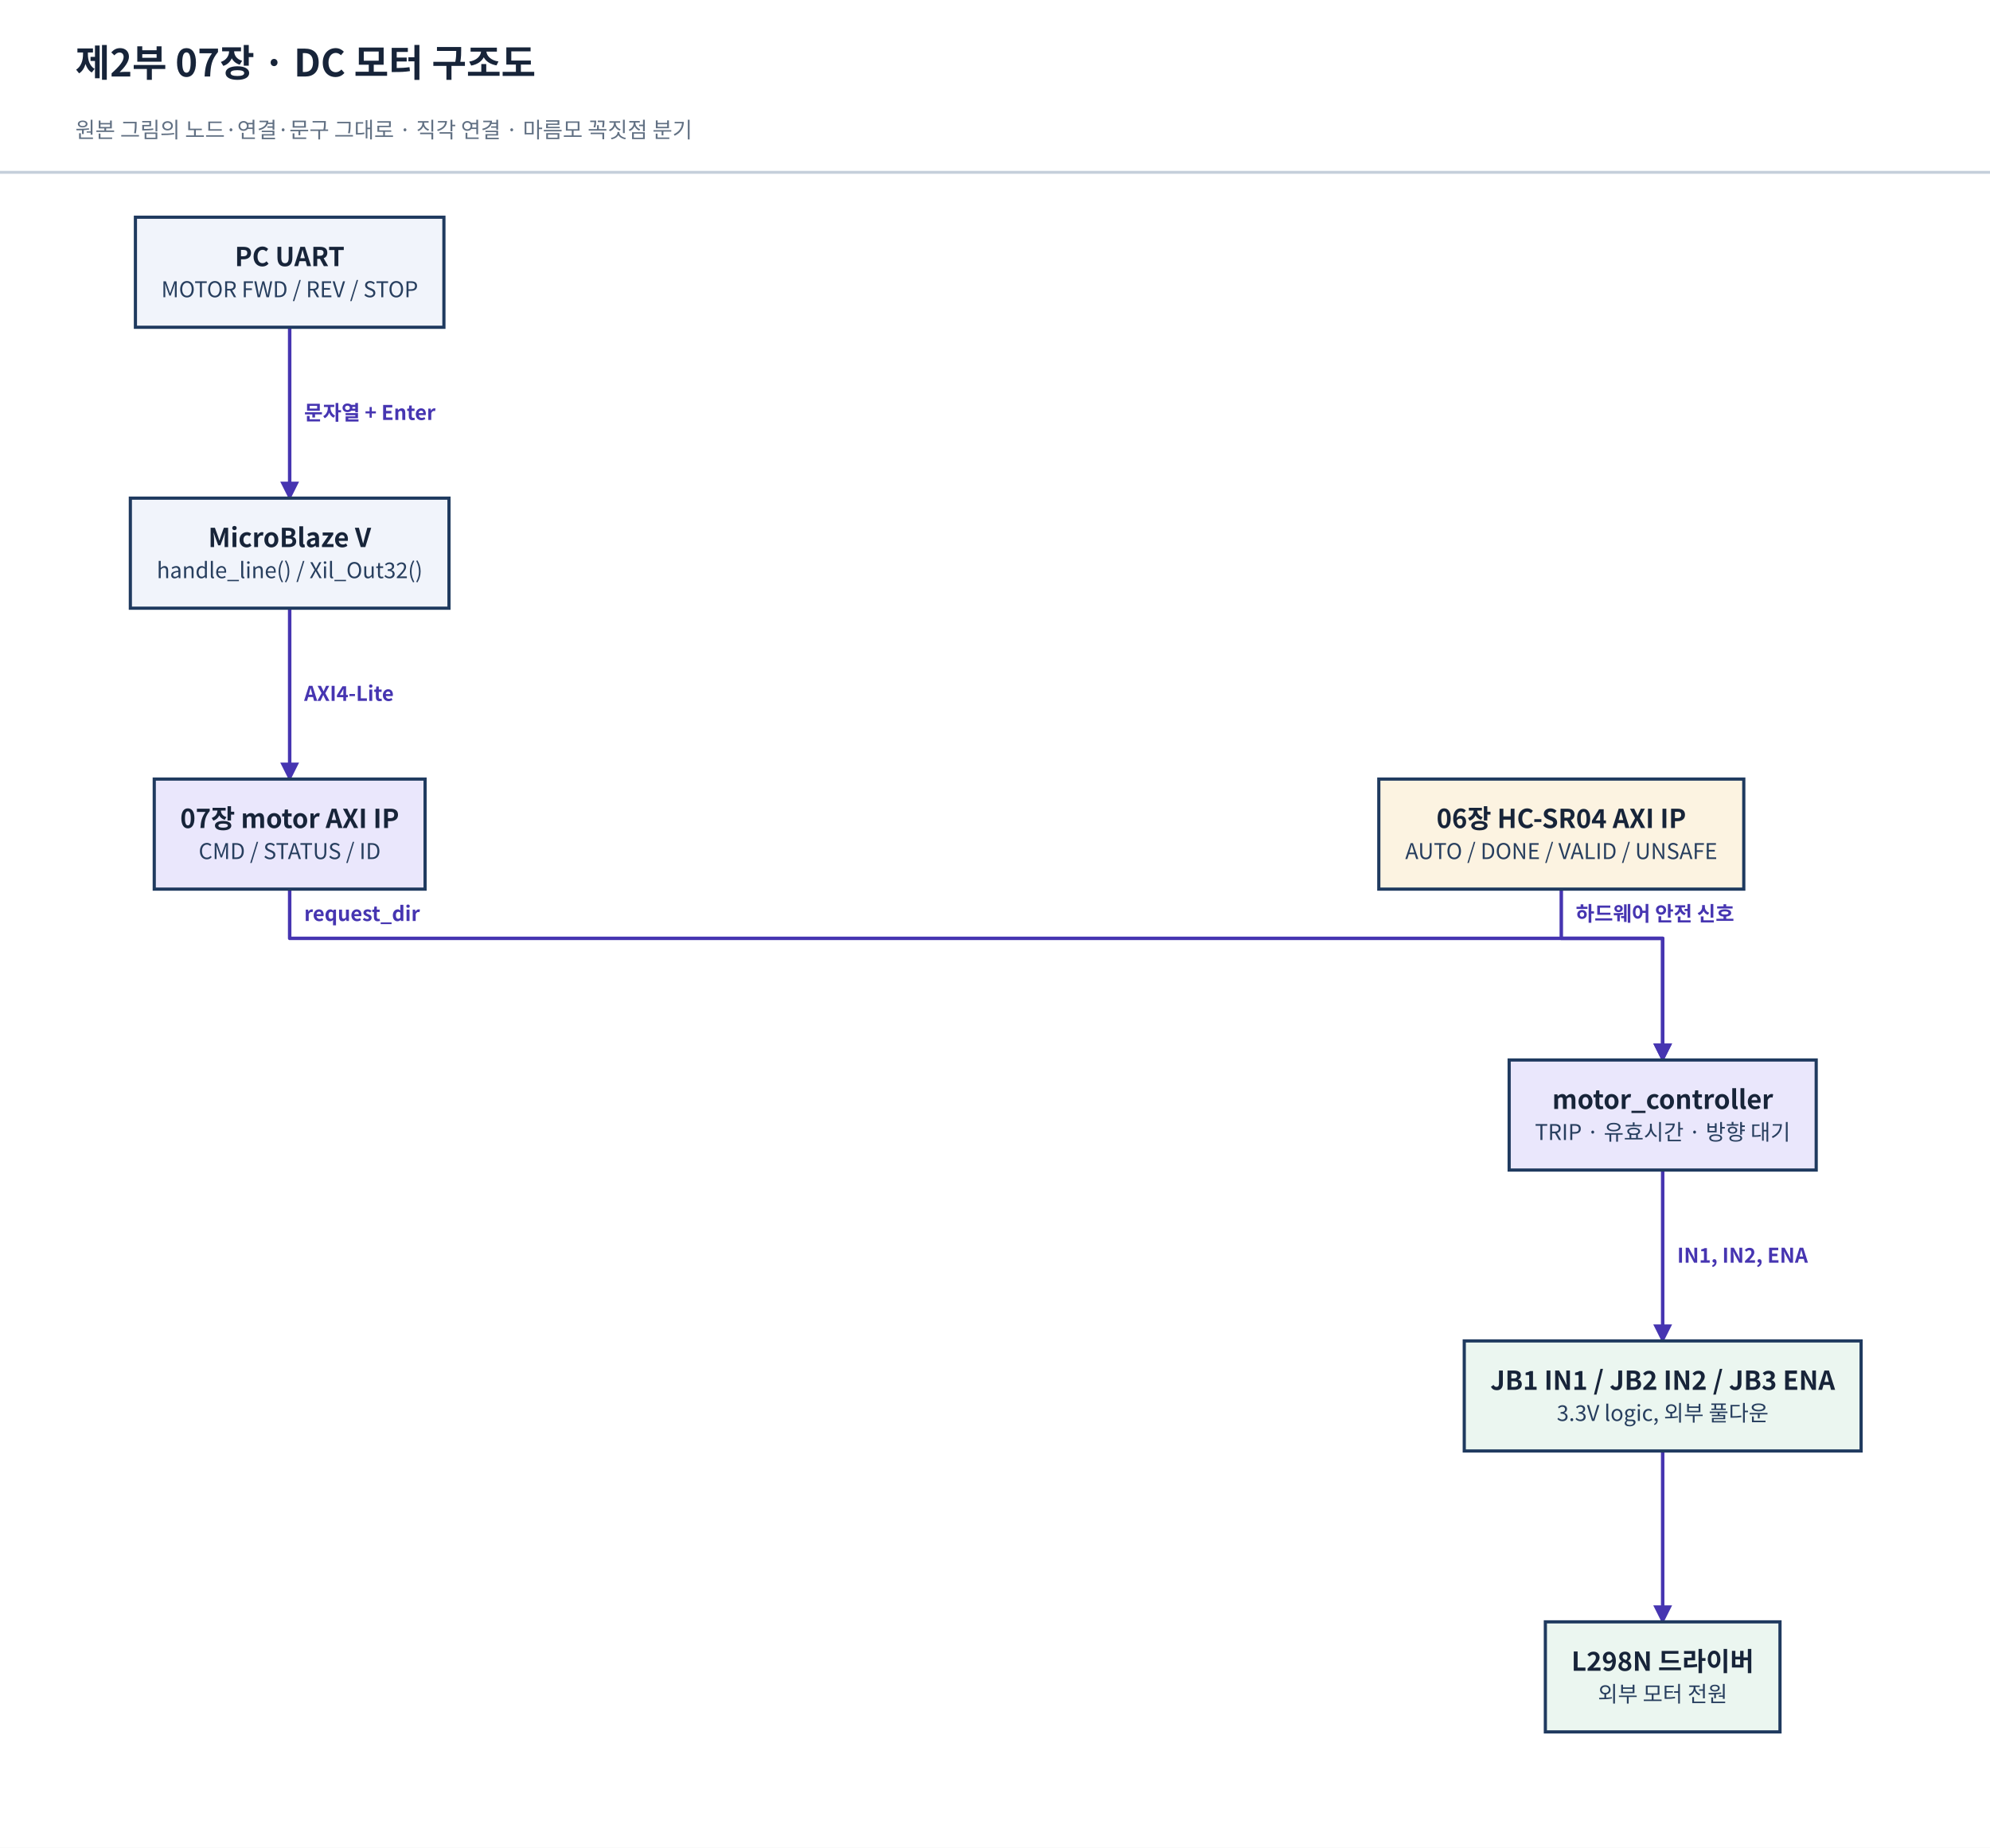
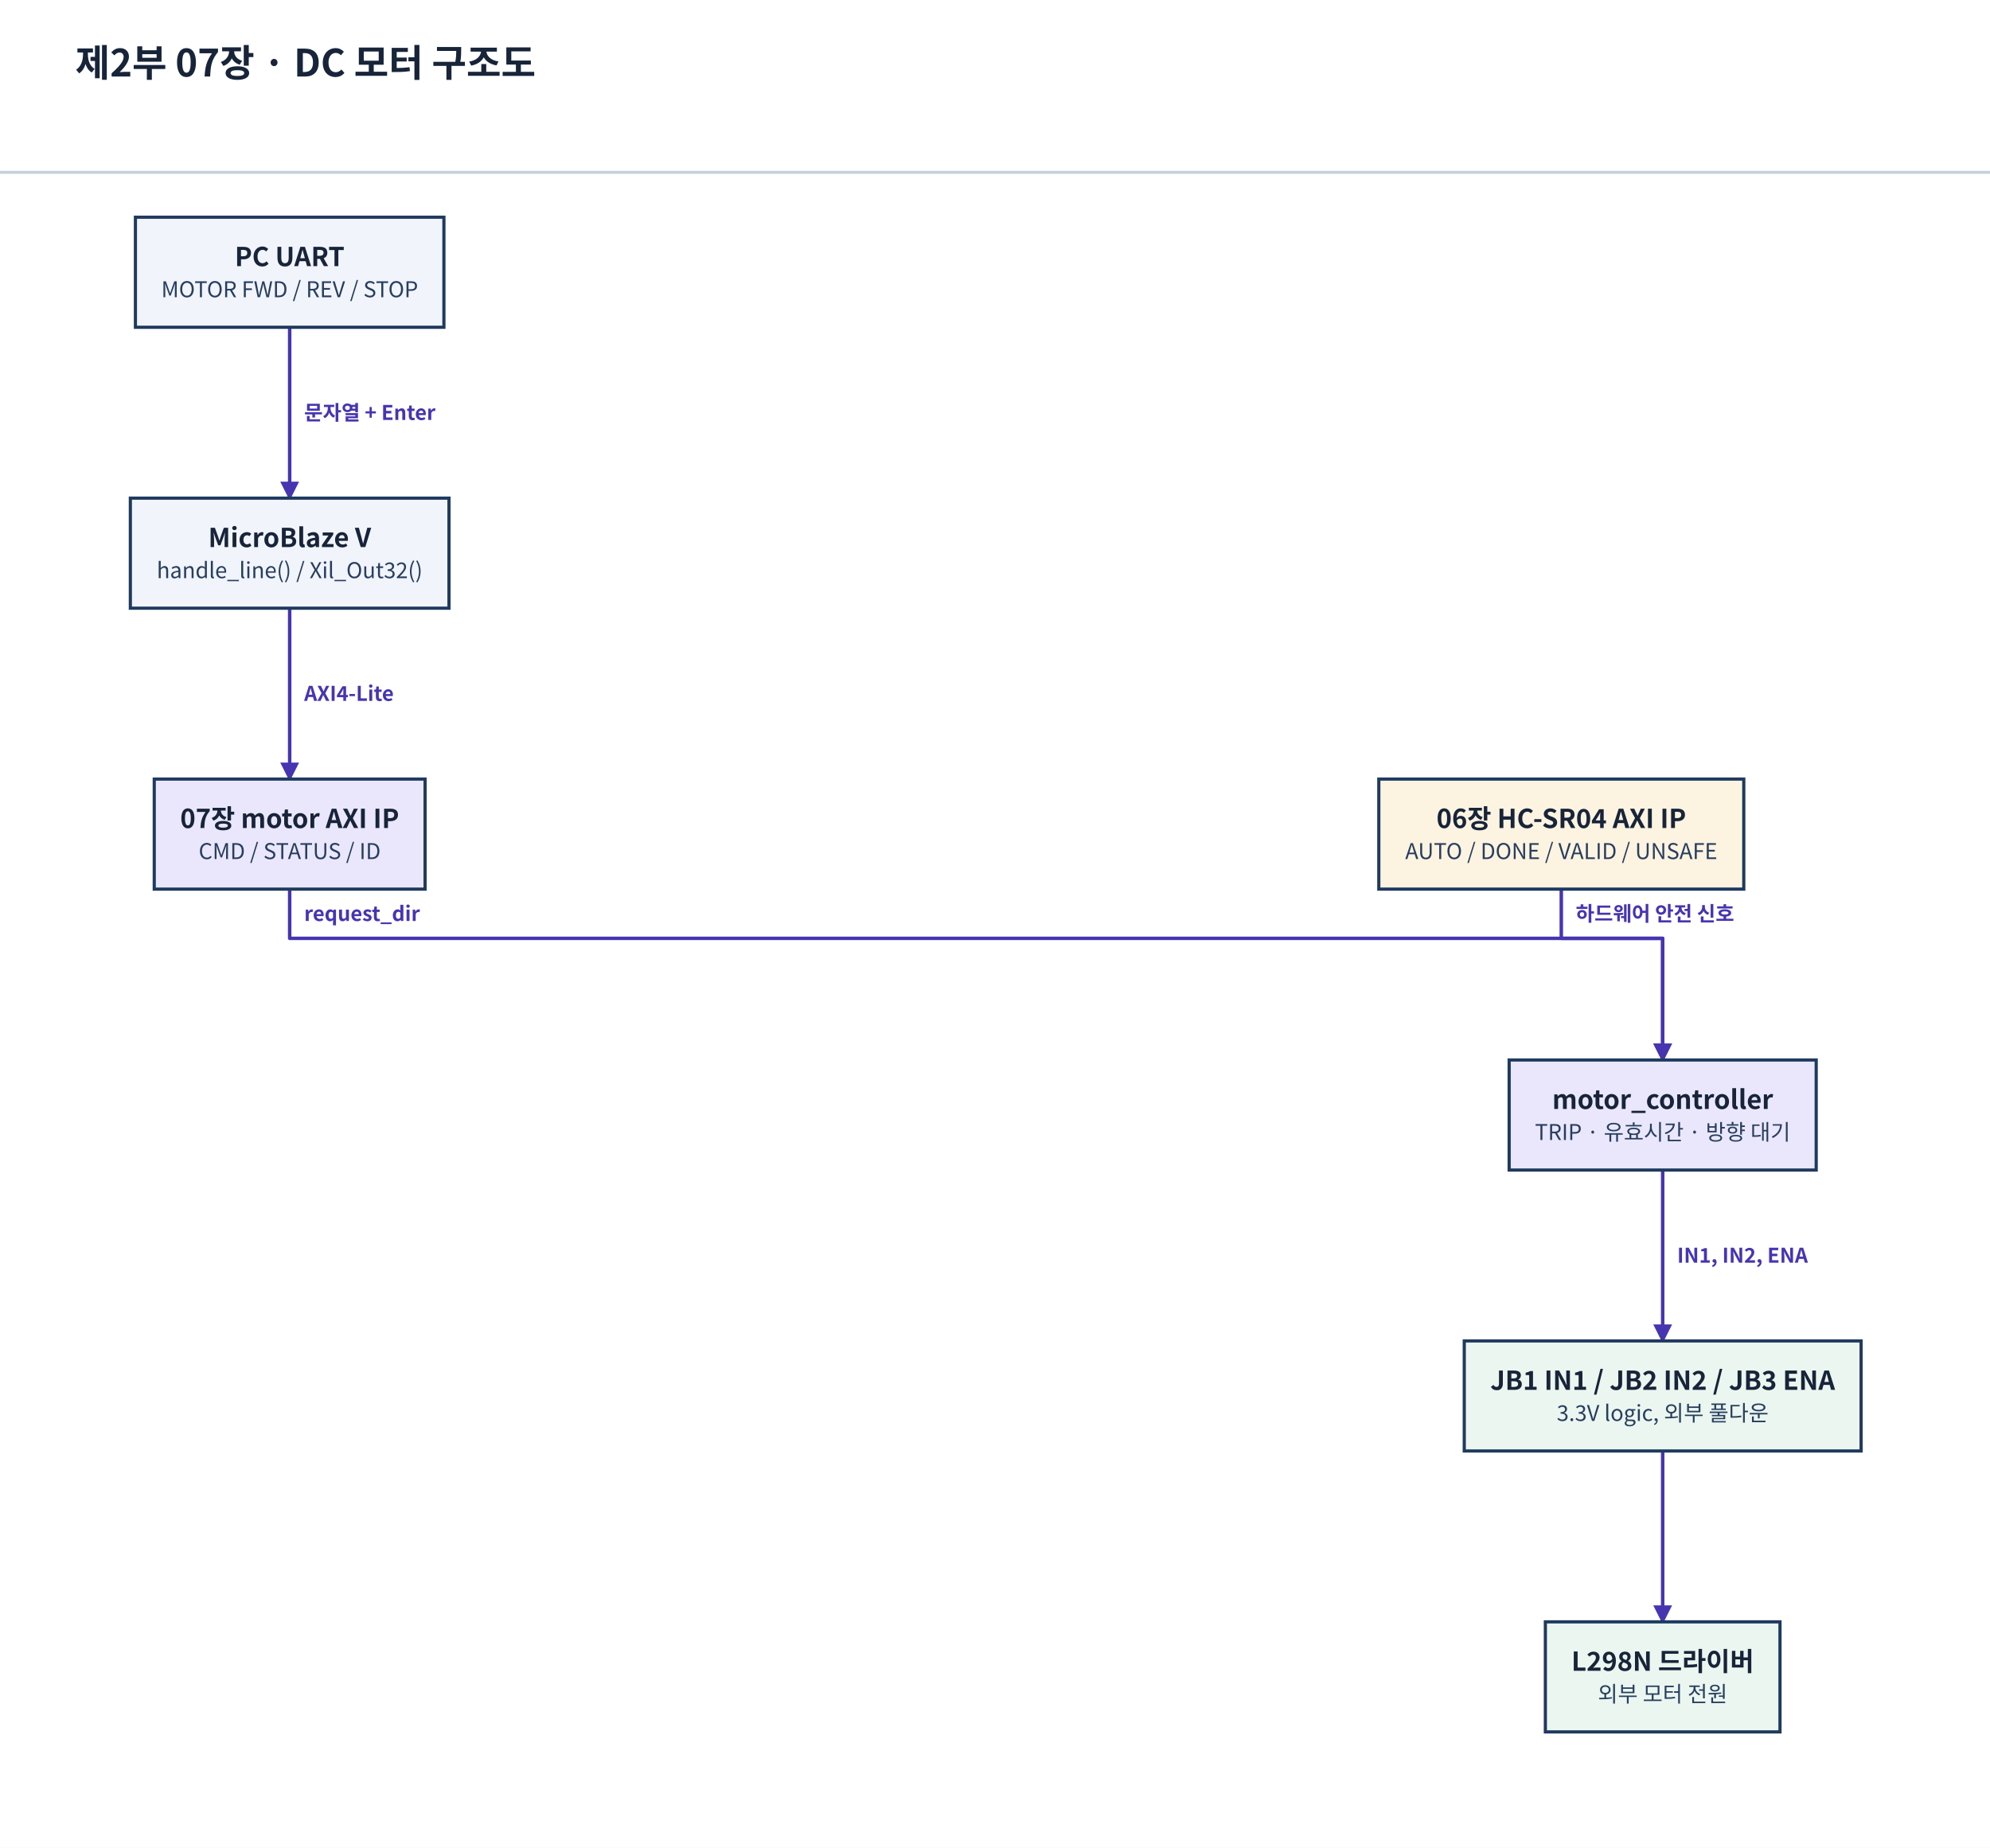
<svg xmlns="http://www.w3.org/2000/svg" id="canvas" width="1374" height="1276" viewBox="0 0 1374 1276" aria-label="편집 가능한 수직형 플로우차트" version="1.1">
  <defs>
    <marker id="arrowhead-0" markerWidth="13" markerHeight="13" refX="11.375" refY="6.5" orient="auto" markerUnits="userSpaceOnUse">
      <path d="M 0 0 L 13 6.5 L 0 13 z" fill="#4635B1" />
    </marker>
    <marker id="arrowhead-1" markerWidth="13" markerHeight="13" refX="11.375" refY="6.5" orient="auto" markerUnits="userSpaceOnUse">
      <path d="M 0 0 L 13 6.5 L 0 13 z" fill="#4635B1" />
    </marker>
    <marker id="arrowhead-2" markerWidth="13" markerHeight="13" refX="11.375" refY="6.5" orient="auto" markerUnits="userSpaceOnUse">
      <path d="M 0 0 L 13 6.5 L 0 13 z" fill="#4635B1" />
    </marker>
    <marker id="arrowhead-3" markerWidth="13" markerHeight="13" refX="11.375" refY="6.5" orient="auto" markerUnits="userSpaceOnUse">
      <path d="M 0 0 L 13 6.5 L 0 13 z" fill="#4635B1" />
    </marker>
    <marker id="arrowhead-4" markerWidth="13" markerHeight="13" refX="11.375" refY="6.5" orient="auto" markerUnits="userSpaceOnUse">
      <path d="M 0 0 L 13 6.5 L 0 13 z" fill="#4635B1" />
    </marker>
    <marker id="arrowhead-5" markerWidth="13" markerHeight="13" refX="11.375" refY="6.5" orient="auto" markerUnits="userSpaceOnUse">
      <path d="M 0 0 L 13 6.5 L 0 13 z" fill="#4635B1" />
    </marker>
  </defs>
  <rect x="0" y="0" width="1374" height="1276" fill="#fff" />
  <g data-heading="title">
    <text x="52" y="52.84" font-size="26" font-weight="780" fill="#172439" text-anchor="start" class="heading-text" font-family="Noto Sans KR, Noto Sans CJK KR, Malgun Gothic, sans-serif">제2부 07장 · DC 모터 구조도</text>
  </g>
  <g data-heading="subtitle">
-     <text x="52" y="95.1" font-size="15" font-weight="400" fill="#617083" text-anchor="start" class="heading-text" font-family="Noto Sans KR, Noto Sans CJK KR, Malgun Gothic, sans-serif">원본 그림의 노드·연결·문구 그대로 · 직각 연결 · 마름모 꼭짓점 분기</text>
+     <text x="52" y="95.1" font-size="15" font-weight="400" fill="#617083" text-anchor="start" class="heading-text" font-family="Noto Sans KR, Noto Sans CJK KR, Malgun Gothic, sans-serif" />
  </g>
  <line x1="0" y1="119" x2="1374" y2="119" stroke="#c5cfdb" stroke-width="2" pointer-events="none" data-role="heading-divider" />
  <g id="edges">
    <g data-edge="e1" class="edge">
      <path d="M 200 226 L 200 344" fill="none" stroke="#4635B1" stroke-width="2.4" stroke-linejoin="round" stroke-linecap="round" marker-end="url(#arrowhead-0)" />
      <text x="210" y="290" text-anchor="start" font-size="14" font-weight="750" fill="#4635B1" class="edge-label" font-family="Noto Sans KR, Noto Sans CJK KR, Malgun Gothic, sans-serif">문자열 + Enter</text>
    </g>
    <g data-edge="e2" class="edge">
      <path d="M 200 420 L 200 538" fill="none" stroke="#4635B1" stroke-width="2.4" stroke-linejoin="round" stroke-linecap="round" marker-end="url(#arrowhead-1)" />
      <text x="210" y="484" text-anchor="start" font-size="14" font-weight="750" fill="#4635B1" class="edge-label" font-family="Noto Sans KR, Noto Sans CJK KR, Malgun Gothic, sans-serif">AXI4-Lite</text>
    </g>
    <g data-edge="e3" class="edge">
      <path d="M 1078 614 L 1078 648 L 1148 648 L 1148 732" fill="none" stroke="#4635B1" stroke-width="2.4" stroke-linejoin="round" stroke-linecap="round" marker-end="url(#arrowhead-2)" />
      <text x="1088" y="636" text-anchor="start" font-size="14" font-weight="750" fill="#4635B1" class="edge-label" font-family="Noto Sans KR, Noto Sans CJK KR, Malgun Gothic, sans-serif">하드웨어 안전 신호</text>
    </g>
    <g data-edge="e4" class="edge">
      <path d="M 200 614 L 200 648 L 1148 648 L 1148 732" fill="none" stroke="#4635B1" stroke-width="2.4" stroke-linejoin="round" stroke-linecap="round" marker-end="url(#arrowhead-3)" />
      <text x="210" y="636" text-anchor="start" font-size="14" font-weight="750" fill="#4635B1" class="edge-label" font-family="Noto Sans KR, Noto Sans CJK KR, Malgun Gothic, sans-serif">request_dir</text>
    </g>
    <g data-edge="e5" class="edge">
      <path d="M 1148 808 L 1148 926" fill="none" stroke="#4635B1" stroke-width="2.4" stroke-linejoin="round" stroke-linecap="round" marker-end="url(#arrowhead-4)" />
      <text x="1158" y="872" text-anchor="start" font-size="14" font-weight="750" fill="#4635B1" class="edge-label" font-family="Noto Sans KR, Noto Sans CJK KR, Malgun Gothic, sans-serif">IN1, IN2, ENA</text>
    </g>
    <g data-edge="e6" class="edge">
      <path d="M 1148 1002 L 1148 1120" fill="none" stroke="#4635B1" stroke-width="2.4" stroke-linejoin="round" stroke-linecap="round" marker-end="url(#arrowhead-5)" />
    </g>
  </g>
  <g id="nodes">
    <g data-node="uart" class="node">
      <rect x="93.5" y="150" width="213" height="76" fill="#f1f4fb" stroke="#1F3A5F" stroke-width="2.2" class="node-shape" pointer-events="all" />
      <text x="200" y="177.5" text-anchor="middle" dominant-baseline="middle" pointer-events="none" font-size="18" font-weight="750" fill="#172439" font-family="Noto Sans KR, Noto Sans CJK KR, Malgun Gothic, sans-serif">PC UART</text>
      <text x="200" y="200" text-anchor="middle" dominant-baseline="middle" pointer-events="none" font-size="15" font-weight="400" fill="#273e5e" font-family="Noto Sans KR, Noto Sans CJK KR, Malgun Gothic, sans-serif">MOTOR FWD / REV / STOP</text>
    </g>
    <g data-node="cpu" class="node">
      <rect x="90" y="344" width="220" height="76" fill="#f1f4fb" stroke="#1F3A5F" stroke-width="2.2" class="node-shape" pointer-events="all" />
      <text x="200" y="371.5" text-anchor="middle" dominant-baseline="middle" pointer-events="none" font-size="18" font-weight="750" fill="#172439" font-family="Noto Sans KR, Noto Sans CJK KR, Malgun Gothic, sans-serif">MicroBlaze V</text>
      <text x="200" y="394" text-anchor="middle" dominant-baseline="middle" pointer-events="none" font-size="15" font-weight="400" fill="#273e5e" font-family="Noto Sans KR, Noto Sans CJK KR, Malgun Gothic, sans-serif">handle_line() / Xil_Out32()</text>
    </g>
    <g data-node="motoraxi" class="node">
      <rect x="106.5" y="538" width="187" height="76" fill="#eae7fc" stroke="#1F3A5F" stroke-width="2.2" class="node-shape" pointer-events="all" />
      <text x="200" y="565.5" text-anchor="middle" dominant-baseline="middle" pointer-events="none" font-size="18" font-weight="750" fill="#172439" font-family="Noto Sans KR, Noto Sans CJK KR, Malgun Gothic, sans-serif">07장 motor AXI IP</text>
      <text x="200" y="588" text-anchor="middle" dominant-baseline="middle" pointer-events="none" font-size="15" font-weight="400" fill="#273e5e" font-family="Noto Sans KR, Noto Sans CJK KR, Malgun Gothic, sans-serif">CMD / STATUS / ID</text>
    </g>
    <g data-node="sonic" class="node">
      <rect x="952" y="538" width="252" height="76" fill="#fcf3e1" stroke="#1F3A5F" stroke-width="2.2" class="node-shape" pointer-events="all" />
      <text x="1078" y="565.5" text-anchor="middle" dominant-baseline="middle" pointer-events="none" font-size="18" font-weight="750" fill="#172439" font-family="Noto Sans KR, Noto Sans CJK KR, Malgun Gothic, sans-serif">06장 HC-SR04 AXI IP</text>
      <text x="1078" y="588" text-anchor="middle" dominant-baseline="middle" pointer-events="none" font-size="15" font-weight="400" fill="#273e5e" font-family="Noto Sans KR, Noto Sans CJK KR, Malgun Gothic, sans-serif">AUTO / DONE / VALID / UNSAFE</text>
    </g>
    <g data-node="core" class="node">
      <rect x="1042" y="732" width="212" height="76" fill="#eae7fc" stroke="#1F3A5F" stroke-width="2.2" class="node-shape" pointer-events="all" />
      <text x="1148" y="759.5" text-anchor="middle" dominant-baseline="middle" pointer-events="none" font-size="18" font-weight="750" fill="#172439" font-family="Noto Sans KR, Noto Sans CJK KR, Malgun Gothic, sans-serif">motor_controller</text>
      <text x="1148" y="782" text-anchor="middle" dominant-baseline="middle" pointer-events="none" font-size="15" font-weight="400" fill="#273e5e" font-family="Noto Sans KR, Noto Sans CJK KR, Malgun Gothic, sans-serif">TRIP · 유효시간 · 방향 대기</text>
    </g>
    <g data-node="pins" class="node">
      <rect x="1011" y="926" width="274" height="76" fill="#ebf6f0" stroke="#1F3A5F" stroke-width="2.2" class="node-shape" pointer-events="all" />
      <text x="1148" y="953.5" text-anchor="middle" dominant-baseline="middle" pointer-events="none" font-size="18" font-weight="750" fill="#172439" font-family="Noto Sans KR, Noto Sans CJK KR, Malgun Gothic, sans-serif">JB1 IN1 / JB2 IN2 / JB3 ENA</text>
      <text x="1148" y="976" text-anchor="middle" dominant-baseline="middle" pointer-events="none" font-size="15" font-weight="400" fill="#273e5e" font-family="Noto Sans KR, Noto Sans CJK KR, Malgun Gothic, sans-serif">3.3V logic, 외부 풀다운</text>
    </g>
    <g data-node="driver" class="node">
      <rect x="1067" y="1120" width="162" height="76" fill="#ebf6f0" stroke="#1F3A5F" stroke-width="2.2" class="node-shape" pointer-events="all" />
      <text x="1148" y="1147.5" text-anchor="middle" dominant-baseline="middle" pointer-events="none" font-size="18" font-weight="750" fill="#172439" font-family="Noto Sans KR, Noto Sans CJK KR, Malgun Gothic, sans-serif">L298N 드라이버</text>
      <text x="1148" y="1170" text-anchor="middle" dominant-baseline="middle" pointer-events="none" font-size="15" font-weight="400" fill="#273e5e" font-family="Noto Sans KR, Noto Sans CJK KR, Malgun Gothic, sans-serif">외부 모터 전원</text>
    </g>
  </g>
</svg>
